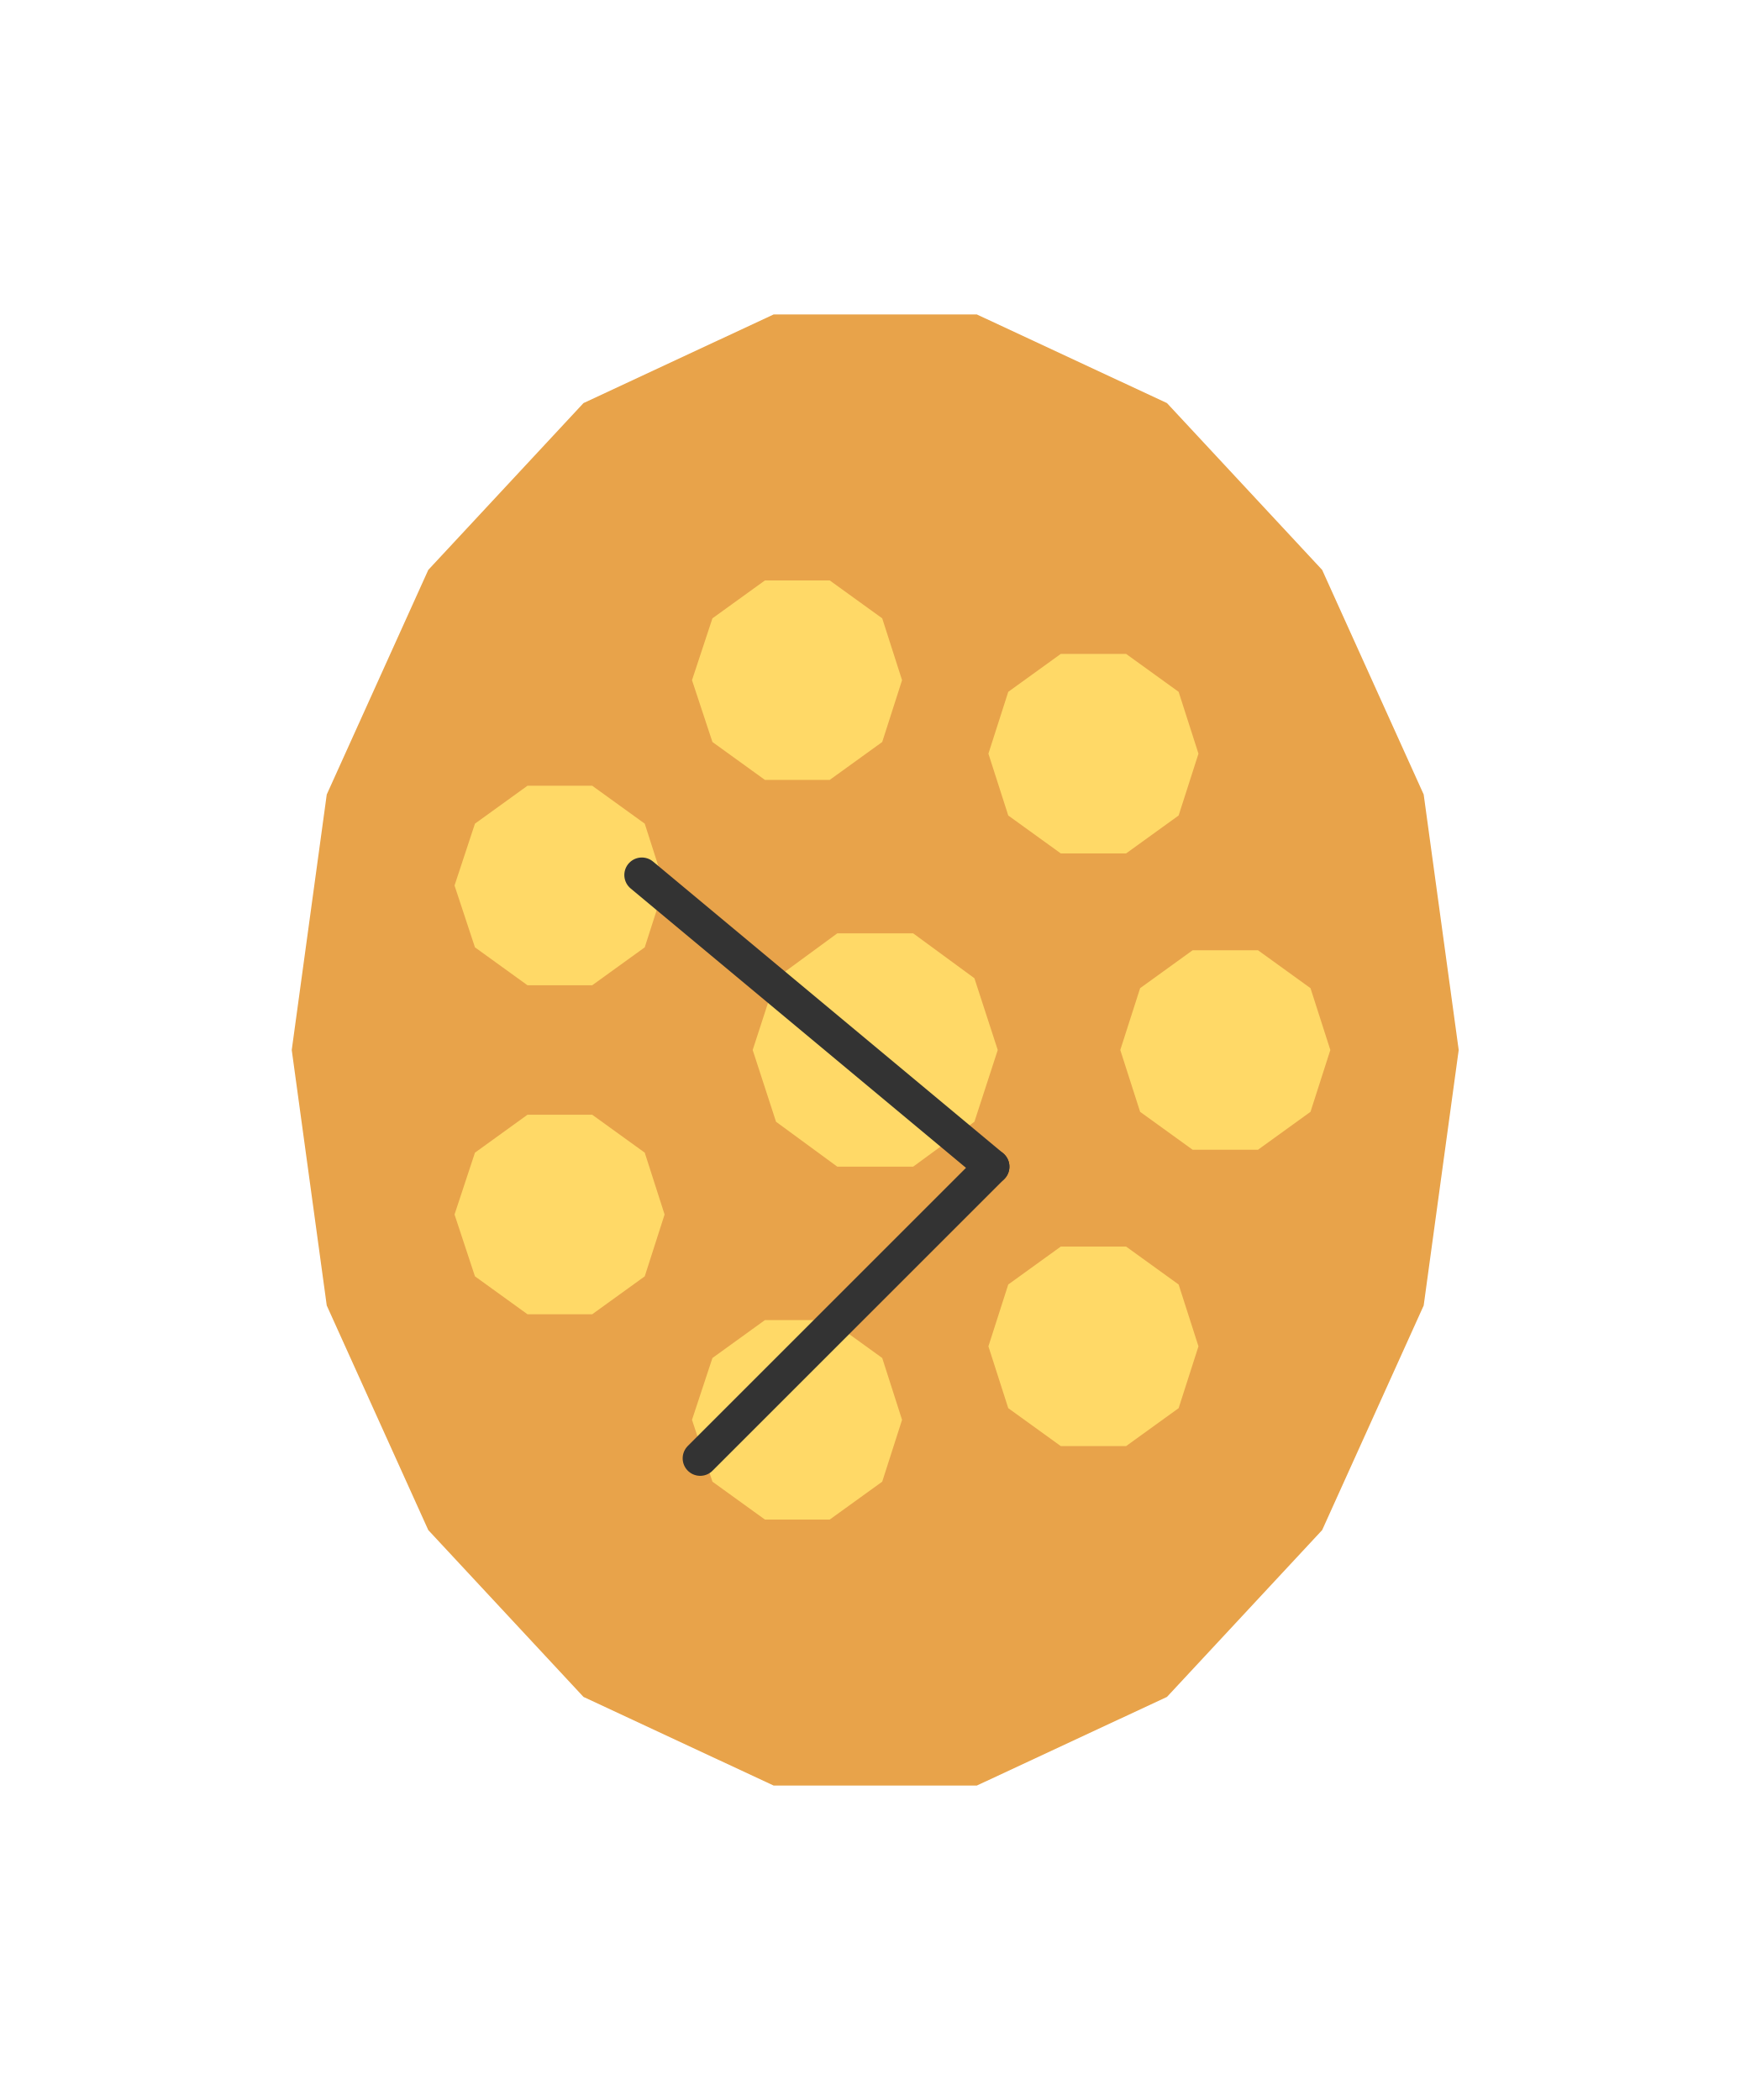
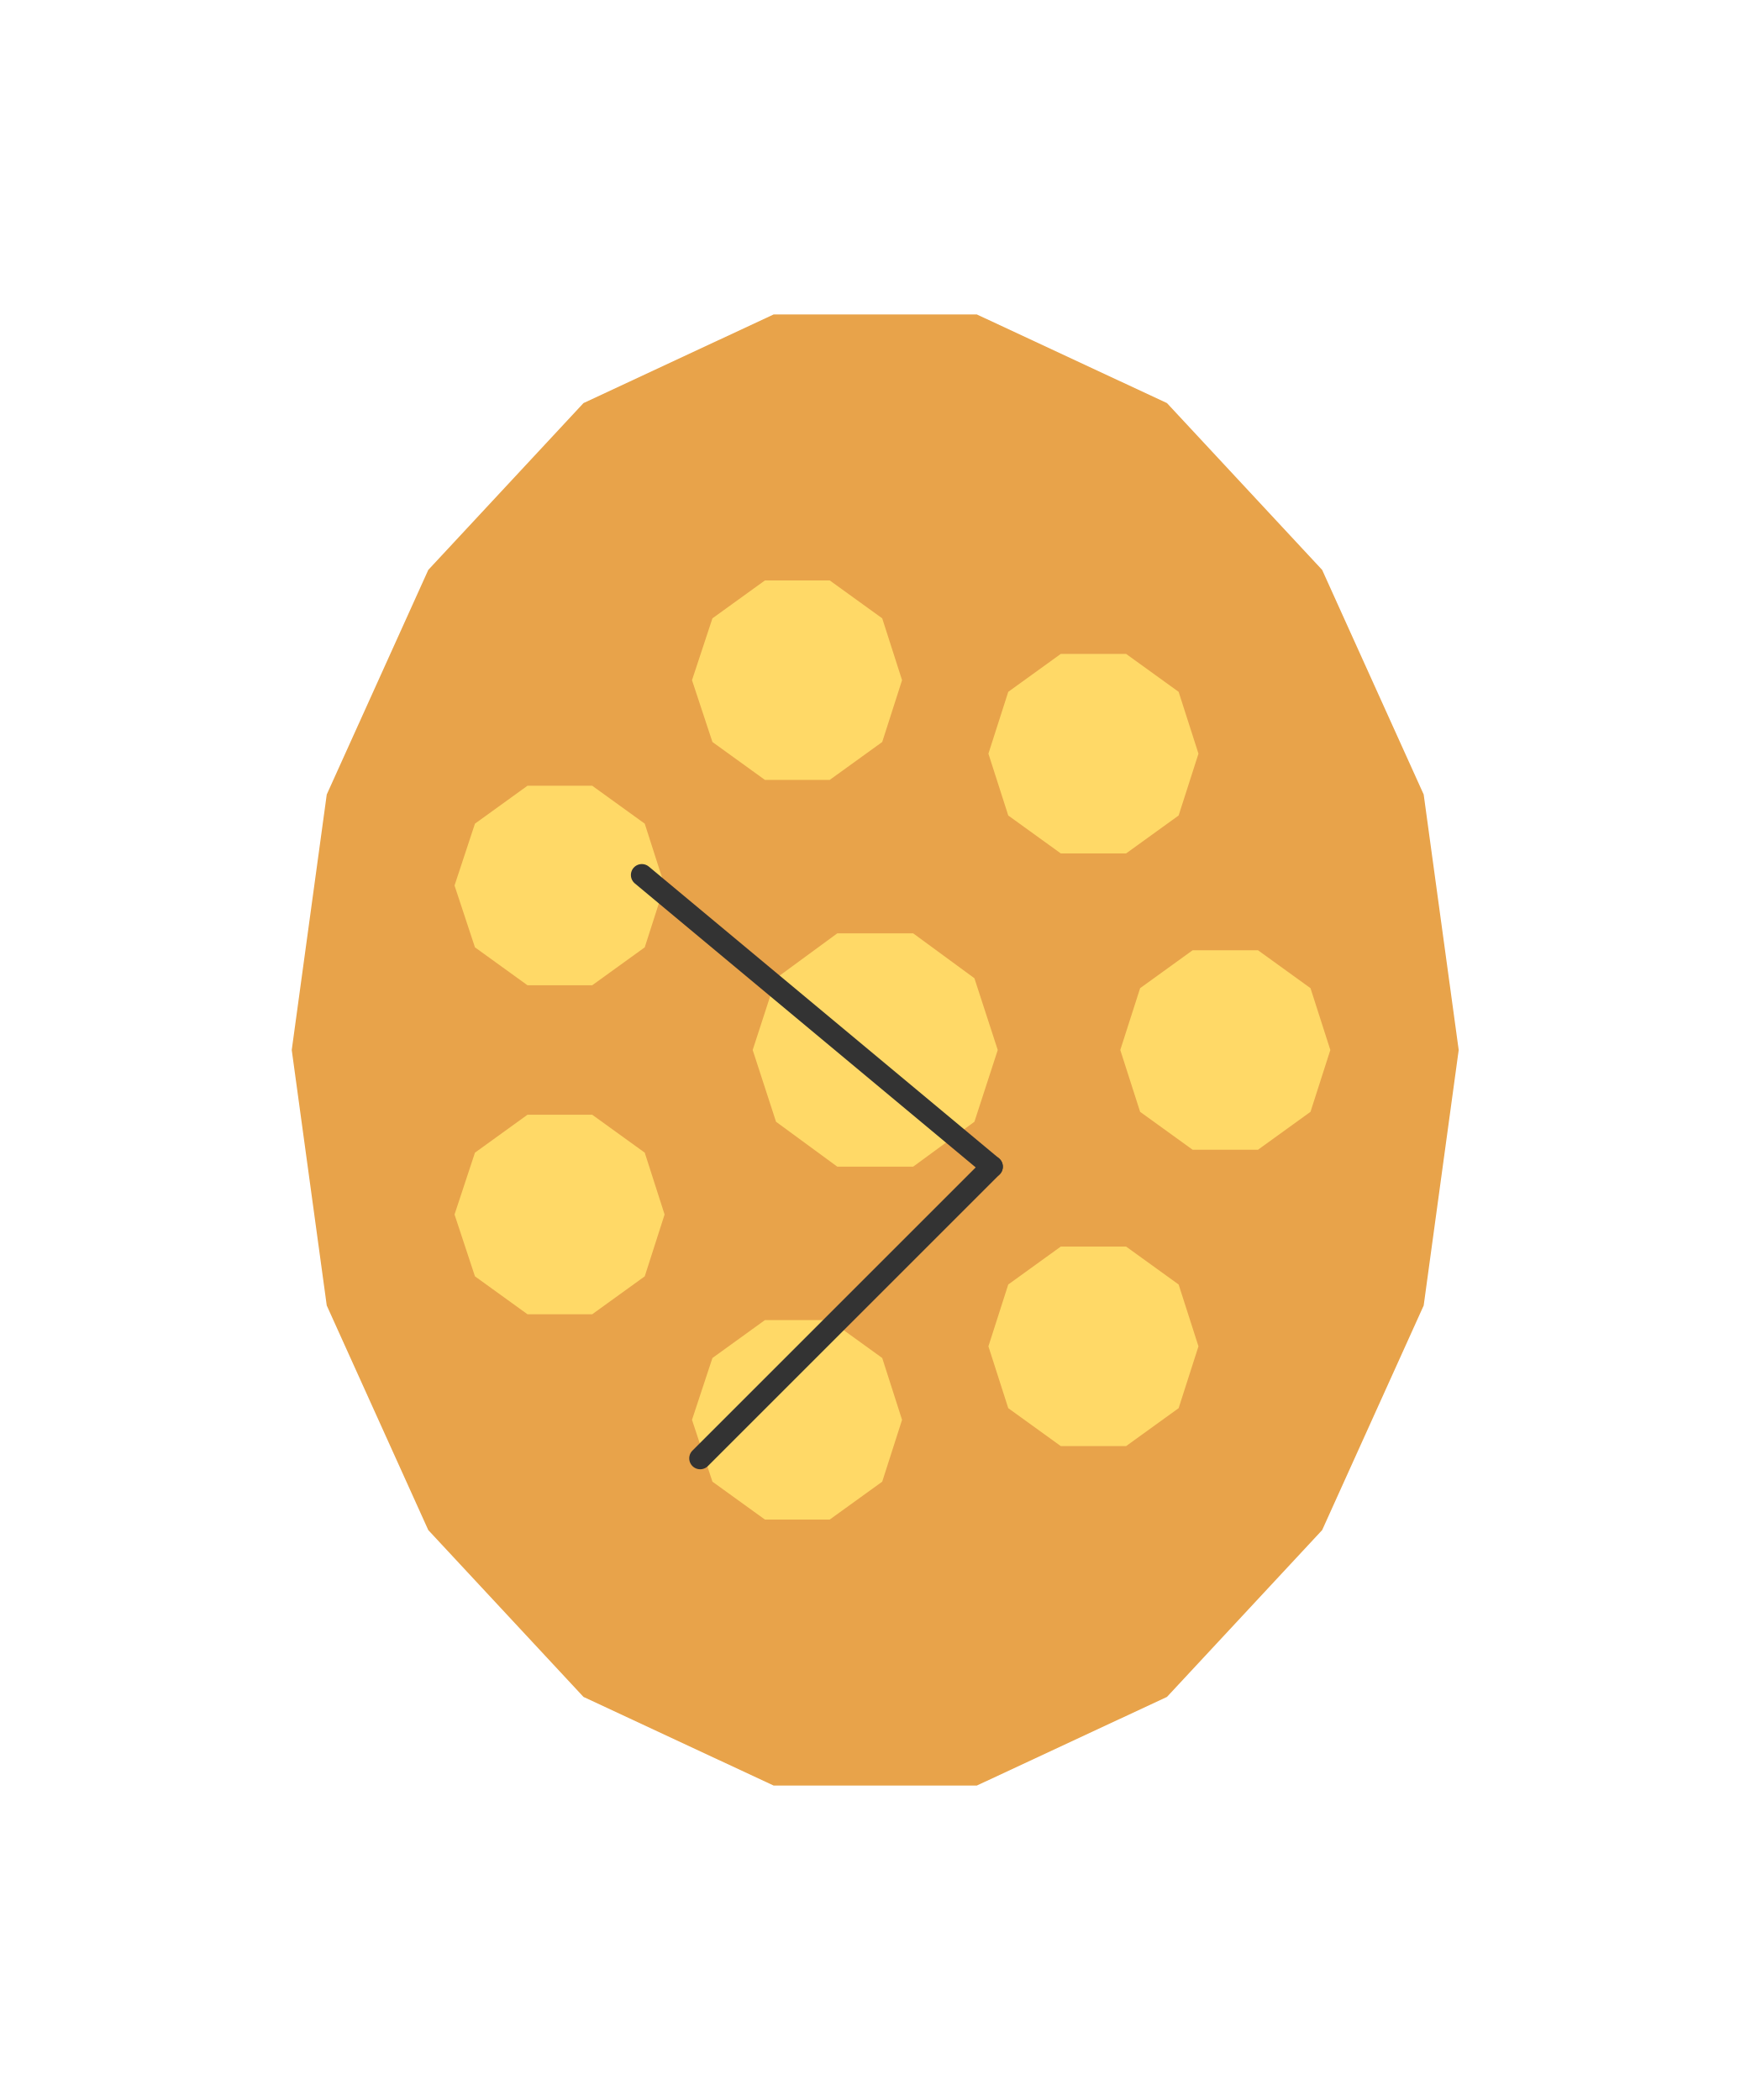
<svg xmlns="http://www.w3.org/2000/svg" width="120" height="144" viewBox="-1.5 -1.5 3 3">
  <g id="body">
    <polygon id="shape-body-0" points="1,0 0.94,0.438 0.766,0.823 0.5,1.109 0.174,1.261 -0.174,1.261 -0.5,1.109 -0.766,0.823 -0.94,0.438 -1,0 -0.94,-0.438 -0.766,-0.823 -0.5,-1.109 -0.174,-1.261 0.174,-1.261 0.5,-1.109 0.766,-0.823 0.94,-0.438" fill="#e8a145" fill-opacity="0.97" />
    <polygon id="shape-body-1" points="0.78,0 0.746,0.106 0.656,0.171 0.544,0.171 0.454,0.106 0.42,0 0.454,-0.106 0.544,-0.171 0.656,-0.171 0.746,-0.106" fill="#ffd967" />
    <polygon id="shape-body-2" points="0.554,0.508 0.52,0.614 0.43,0.679 0.318,0.679 0.228,0.614 0.194,0.508 0.228,0.402 0.318,0.337 0.43,0.337 0.52,0.402" fill="#ffd967" />
    <polygon id="shape-body-3" points="0.046,0.634 0.012,0.74 -0.078,0.805 -0.189,0.805 -0.279,0.74 -0.314,0.634 -0.279,0.528 -0.189,0.463 -0.078,0.463 0.012,0.528" fill="#ffd967" />
    <polygon id="shape-body-4" points="-0.361,0.282 -0.395,0.388 -0.485,0.453 -0.596,0.453 -0.686,0.388 -0.721,0.282 -0.686,0.176 -0.596,0.111 -0.485,0.111 -0.395,0.176" fill="#ffd967" />
    <polygon id="shape-body-5" points="-0.361,-0.282 -0.395,-0.176 -0.485,-0.111 -0.596,-0.111 -0.686,-0.176 -0.721,-0.282 -0.686,-0.388 -0.596,-0.453 -0.485,-0.453 -0.395,-0.388" fill="#ffd967" />
    <polygon id="shape-body-6" points="0.046,-0.634 0.012,-0.528 -0.078,-0.463 -0.189,-0.463 -0.279,-0.528 -0.314,-0.634 -0.279,-0.74 -0.189,-0.805 -0.078,-0.805 0.012,-0.74" fill="#ffd967" />
    <polygon id="shape-body-7" points="0.554,-0.508 0.52,-0.402 0.43,-0.337 0.318,-0.337 0.228,-0.402 0.194,-0.508 0.228,-0.614 0.318,-0.679 0.43,-0.679 0.52,-0.614" fill="#ffd967" />
    <polygon id="shape-body-8" points="0.21,0 0.17,0.123 0.065,0.2 -0.065,0.2 -0.17,0.123 -0.21,0 -0.17,-0.123 -0.065,-0.2 0.065,-0.2 0.17,-0.123" fill="#ffd967" />
  </g>
  <g id="crack-one">
-     <line id="shape-crack-one-0" x1="-0.4" y1="-0.3" x2="0.2" y2="0.2" stroke="#333333" stroke-opacity="1" stroke-width="0.06" stroke-linecap="round" />
+     <line id="shape-crack-one-0" x1="-0.4" y1="-0.3" x2="0.2" y2="0.2" stroke="#333333" stroke-opacity="1" stroke-width="1.5" vector-effect="non-scaling-stroke" stroke-linecap="round" />
  </g>
  <g id="crack-two">
-     <line id="shape-crack-two-0" x1="0.2" y1="0.2" x2="-0.3" y2="0.7" stroke="#333333" stroke-opacity="1" stroke-width="0.06" stroke-linecap="round" />
+     <line id="shape-crack-two-0" x1="0.2" y1="0.2" x2="-0.3" y2="0.7" stroke="#333333" stroke-opacity="1" stroke-width="1.5" vector-effect="non-scaling-stroke" stroke-linecap="round" />
  </g>
</svg>
